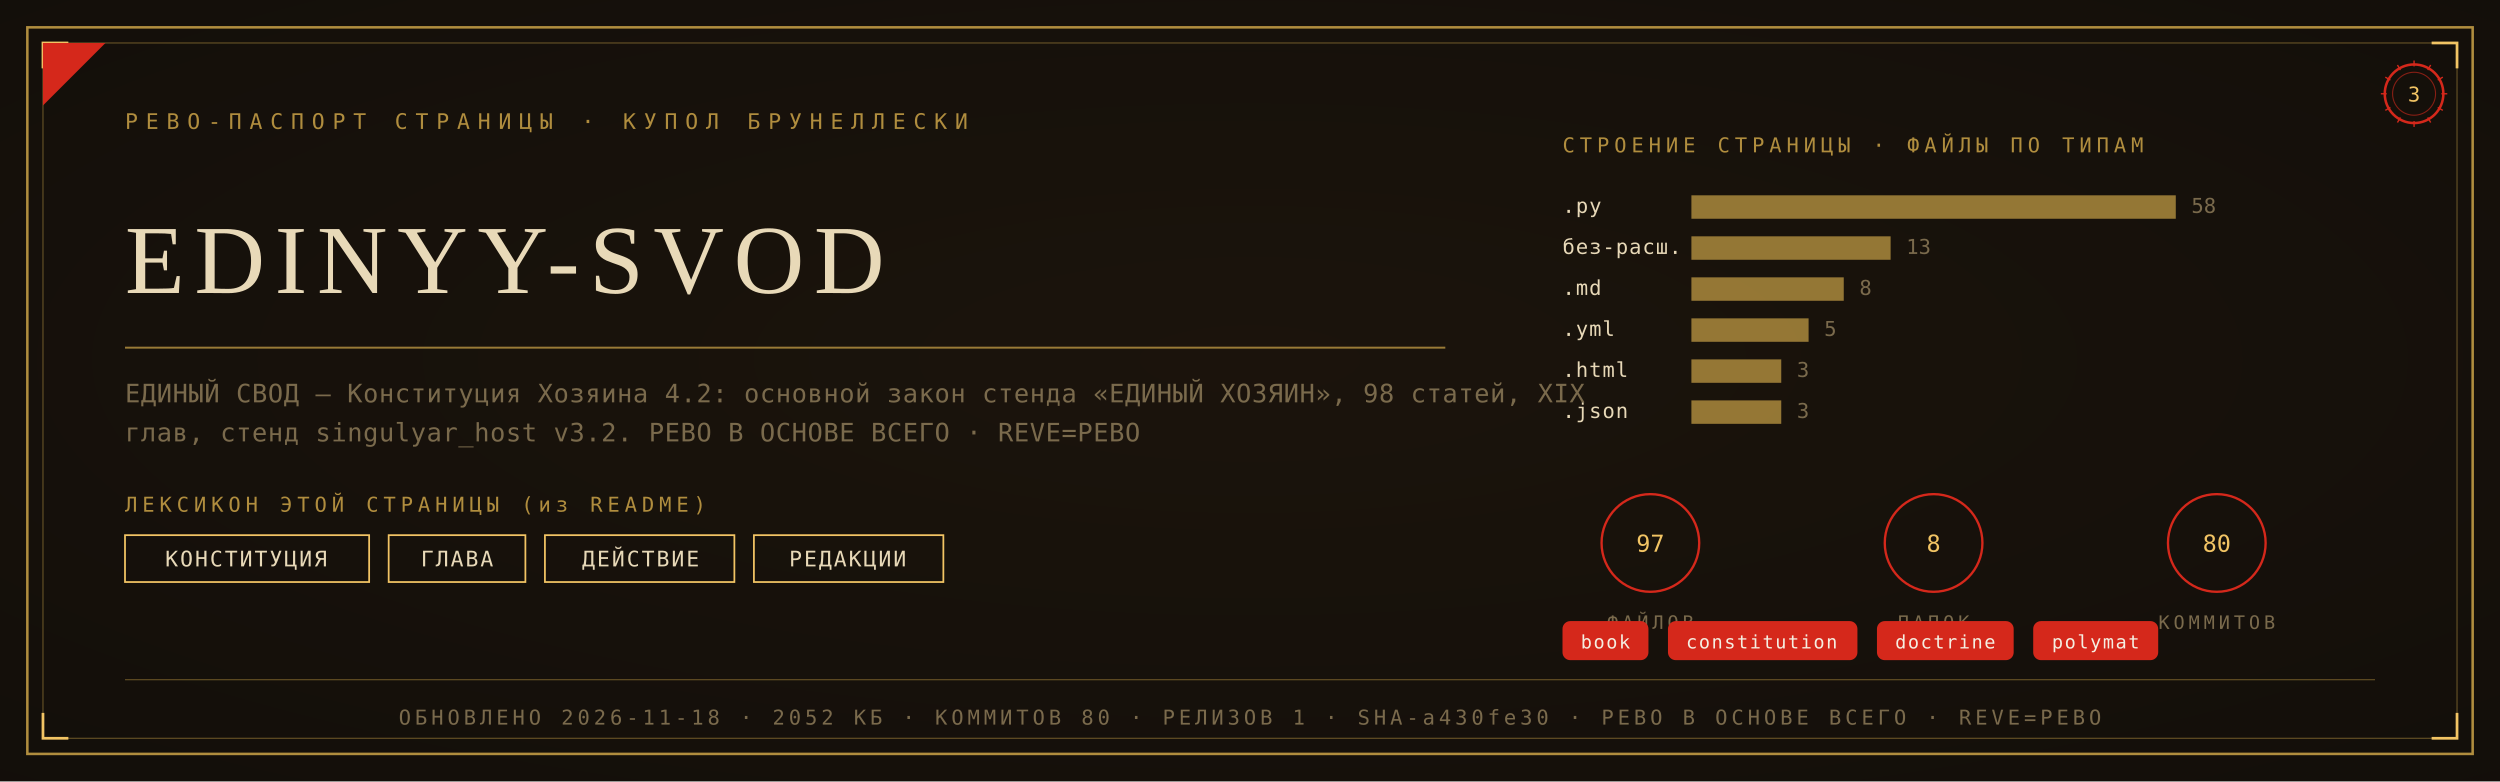
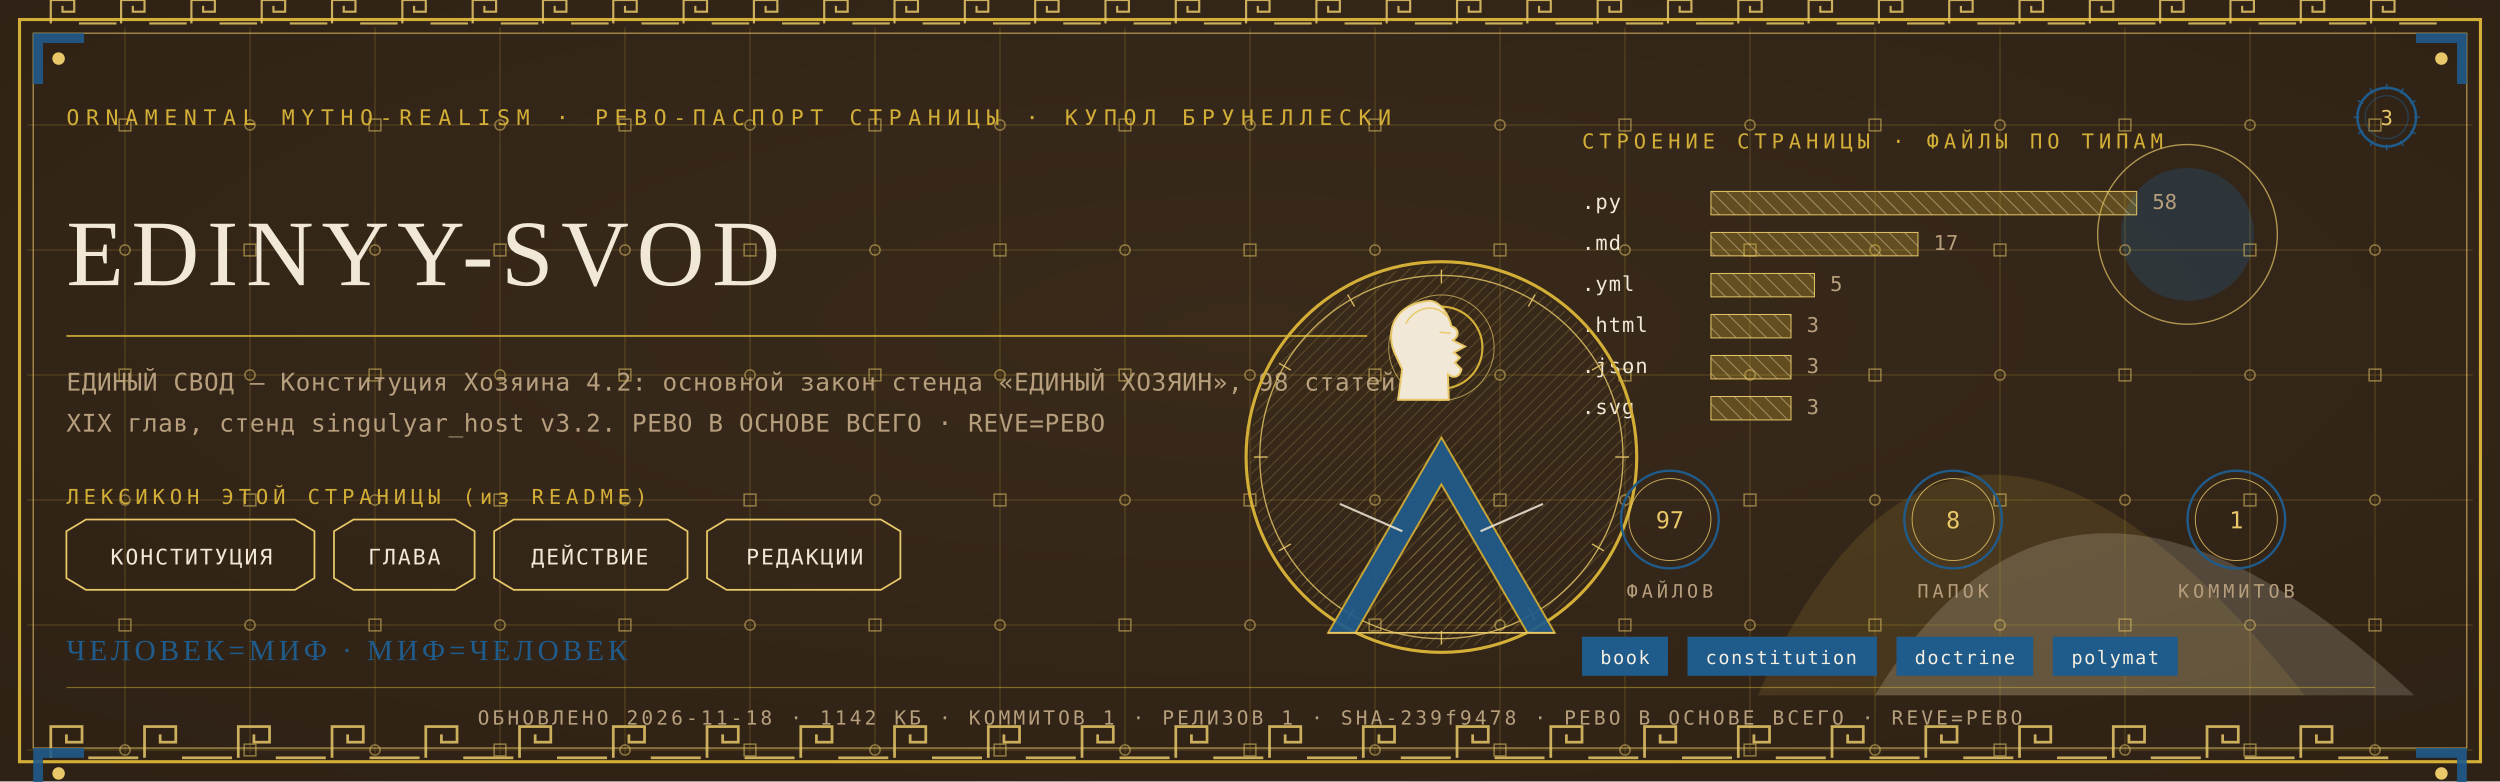
<svg xmlns="http://www.w3.org/2000/svg" viewBox="0 0 1280 400" width="1280" height="400">
  <defs>
-     <radialGradient id="rp3" cx="0.5" cy="0.46" r="1.05">
-       <stop offset="0" stop-color="#1C140C" />
-       <stop offset="1" stop-color="#100C09" />
+     <radialGradient id="rp3" cx="0.5" cy="0.42" r="1.1">
+       <stop offset="0" stop-color="#3A2A1B" />
+       <stop offset="1" stop-color="#2A1D12" />
    </radialGradient>
+     <pattern id="hatchm" width="4.2" height="4.2" patternUnits="userSpaceOnUse" patternTransform="rotate(45)">
+       <rect width="4.2" height="4.2" fill="none" />
+       <line x1="0" y1="0" x2="0" y2="4.2" stroke="#E8C868" stroke-width="0.5" />
+     </pattern>
+     <pattern id="hatchv" width="5.5" height="5.5" patternUnits="userSpaceOnUse" patternTransform="rotate(-45)">
+       <rect width="5.5" height="5.5" fill="none" />
+       <line x1="0" y1="0" x2="0" y2="5.5" stroke="#F1E8D8" stroke-width="0.5" />
+     </pattern>
  </defs>
-   <rect width="1280" height="400" fill="#100C09" />
-   <rect width="1280" height="400" fill="url(#rp3)" opacity="0.92" />
-   <rect x="14" y="14" width="1252" height="372" fill="none" stroke="#B08D3E" stroke-width="1.3" />
-   <rect x="22" y="22" width="1236" height="356" fill="none" stroke="#B08D3E" stroke-width="0.55" opacity="0.55" />
-   <path d="M 22 35 L 22 22 L 35 22" fill="none" stroke="#F2C464" stroke-width="1.4" />
-   <path d="M 1258 35 L 1258 22 L 1245 22" fill="none" stroke="#F2C464" stroke-width="1.4" />
-   <path d="M 22 365 L 22 378 L 35 378" fill="none" stroke="#F2C464" stroke-width="1.4" />
-   <path d="M 1258 365 L 1258 378 L 1245 378" fill="none" stroke="#F2C464" stroke-width="1.4" />
-   <path d="M 22 54 L 22 22 L 54 22 Z" fill="#D5281B" />
-   <text x="64" y="66" font-family="'Cascadia Mono', ui-monospace, Consolas, monospace" font-size="11" fill="#B08D3E" letter-spacing="4">РЕВО-ПАСПОРТ СТРАНИЦЫ · КУПОЛ БРУНЕЛЛЕСКИ</text>
-   <g transform="translate(1236,48)">
-     <circle r="15" fill="none" stroke="#D5281B" stroke-width="1.3" />
-     <circle r="11" fill="none" stroke="#D5281B" stroke-width="0.55" opacity="0.6" />
-     <text y="4" text-anchor="middle" font-family="'Cascadia Mono', ui-monospace, Consolas, monospace" font-size="10.5" fill="#F2C464">3</text>
-     <g stroke="#D5281B" stroke-width="0.7">
+   <rect width="1280" height="400" fill="#2A1D12" />
+   <rect width="1280" height="400" fill="url(#rp3)" opacity="0.94" />
+   <path d="M 900 356 Q 1000 130 1180 356 Z" fill="#D4AF37" opacity="0.14" />
+   <path d="M 960 356 Q 1060 190 1236 356 Z" fill="#F1E8D8" opacity="0.18" />
+   <circle cx="1120" cy="120" r="34" fill="#1F5B8B" opacity="0.30" />
+   <circle cx="1120" cy="120" r="46" fill="none" stroke="#E8C868" stroke-width="0.7" opacity="0.7" />
+   <g stroke="#D4AF37" stroke-width="0.45" opacity="0.30">
+     <line x1="64" y1="14" x2="64" y2="386" />
+     <line x1="128" y1="14" x2="128" y2="386" />
+     <line x1="192" y1="14" x2="192" y2="386" />
+     <line x1="256" y1="14" x2="256" y2="386" />
+     <line x1="320" y1="14" x2="320" y2="386" />
+     <line x1="384" y1="14" x2="384" y2="386" />
+     <line x1="448" y1="14" x2="448" y2="386" />
+     <line x1="512" y1="14" x2="512" y2="386" />
+     <line x1="576" y1="14" x2="576" y2="386" />
+     <line x1="640" y1="14" x2="640" y2="386" />
+     <line x1="704" y1="14" x2="704" y2="386" />
+     <line x1="768" y1="14" x2="768" y2="386" />
+     <line x1="832" y1="14" x2="832" y2="386" />
+     <line x1="896" y1="14" x2="896" y2="386" />
+     <line x1="960" y1="14" x2="960" y2="386" />
+     <line x1="1024" y1="14" x2="1024" y2="386" />
+     <line x1="1088" y1="14" x2="1088" y2="386" />
+     <line x1="1152" y1="14" x2="1152" y2="386" />
+     <line x1="1216" y1="14" x2="1216" y2="386" />
+     <line x1="14" y1="64" x2="1266" y2="64" />
+     <line x1="14" y1="128" x2="1266" y2="128" />
+     <line x1="14" y1="192" x2="1266" y2="192" />
+     <line x1="14" y1="256" x2="1266" y2="256" />
+     <line x1="14" y1="320" x2="1266" y2="320" />
+     <line x1="14" y1="384" x2="1266" y2="384" />
+   </g>
+   <g fill="none" stroke="#E8C868" stroke-width="0.8" opacity="0.5">
+     <rect x="61" y="61" width="6" height="6" />
+     <circle cx="64" cy="128" r="2.6" />
+     <rect x="61" y="189" width="6" height="6" />
+     <circle cx="64" cy="256" r="2.6" />
+     <rect x="61" y="317" width="6" height="6" />
+     <circle cx="64" cy="384" r="2.6" />
+     <circle cx="128" cy="64" r="2.6" />
+     <rect x="125" y="125" width="6" height="6" />
+     <circle cx="128" cy="192" r="2.6" />
+     <rect x="125" y="253" width="6" height="6" />
+     <circle cx="128" cy="320" r="2.6" />
+     <rect x="125" y="381" width="6" height="6" />
+     <rect x="189" y="61" width="6" height="6" />
+     <circle cx="192" cy="128" r="2.6" />
+     <rect x="189" y="189" width="6" height="6" />
+     <circle cx="192" cy="256" r="2.6" />
+     <rect x="189" y="317" width="6" height="6" />
+     <circle cx="192" cy="384" r="2.6" />
+     <circle cx="256" cy="64" r="2.6" />
+     <rect x="253" y="125" width="6" height="6" />
+     <circle cx="256" cy="192" r="2.6" />
+     <rect x="253" y="253" width="6" height="6" />
+     <circle cx="256" cy="320" r="2.6" />
+     <rect x="253" y="381" width="6" height="6" />
+     <rect x="317" y="61" width="6" height="6" />
+     <circle cx="320" cy="128" r="2.6" />
+     <rect x="317" y="189" width="6" height="6" />
+     <circle cx="320" cy="256" r="2.6" />
+     <rect x="317" y="317" width="6" height="6" />
+     <circle cx="320" cy="384" r="2.6" />
+     <circle cx="384" cy="64" r="2.6" />
+     <rect x="381" y="125" width="6" height="6" />
+     <circle cx="384" cy="192" r="2.6" />
+     <rect x="381" y="253" width="6" height="6" />
+     <circle cx="384" cy="320" r="2.6" />
+     <rect x="381" y="381" width="6" height="6" />
+     <rect x="445" y="61" width="6" height="6" />
+     <circle cx="448" cy="128" r="2.6" />
+     <rect x="445" y="189" width="6" height="6" />
+     <circle cx="448" cy="256" r="2.6" />
+     <rect x="445" y="317" width="6" height="6" />
+     <circle cx="448" cy="384" r="2.6" />
+     <circle cx="512" cy="64" r="2.6" />
+     <rect x="509" y="125" width="6" height="6" />
+     <circle cx="512" cy="192" r="2.6" />
+     <rect x="509" y="253" width="6" height="6" />
+     <circle cx="512" cy="320" r="2.6" />
+     <rect x="509" y="381" width="6" height="6" />
+     <rect x="573" y="61" width="6" height="6" />
+     <circle cx="576" cy="128" r="2.6" />
+     <rect x="573" y="189" width="6" height="6" />
+     <circle cx="576" cy="256" r="2.6" />
+     <rect x="573" y="317" width="6" height="6" />
+     <circle cx="576" cy="384" r="2.6" />
+     <circle cx="640" cy="64" r="2.6" />
+     <rect x="637" y="125" width="6" height="6" />
+     <circle cx="640" cy="192" r="2.6" />
+     <rect x="637" y="253" width="6" height="6" />
+     <circle cx="640" cy="320" r="2.6" />
+     <rect x="637" y="381" width="6" height="6" />
+     <rect x="701" y="61" width="6" height="6" />
+     <circle cx="704" cy="128" r="2.6" />
+     <rect x="701" y="189" width="6" height="6" />
+     <circle cx="704" cy="256" r="2.6" />
+     <rect x="701" y="317" width="6" height="6" />
+     <circle cx="704" cy="384" r="2.6" />
+     <circle cx="768" cy="64" r="2.6" />
+     <rect x="765" y="125" width="6" height="6" />
+     <circle cx="768" cy="192" r="2.6" />
+     <rect x="765" y="253" width="6" height="6" />
+     <circle cx="768" cy="320" r="2.6" />
+     <rect x="765" y="381" width="6" height="6" />
+     <rect x="829" y="61" width="6" height="6" />
+     <circle cx="832" cy="128" r="2.6" />
+     <rect x="829" y="189" width="6" height="6" />
+     <circle cx="832" cy="256" r="2.6" />
+     <rect x="829" y="317" width="6" height="6" />
+     <circle cx="832" cy="384" r="2.6" />
+     <circle cx="896" cy="64" r="2.6" />
+     <rect x="893" y="125" width="6" height="6" />
+     <circle cx="896" cy="192" r="2.6" />
+     <rect x="893" y="253" width="6" height="6" />
+     <circle cx="896" cy="320" r="2.6" />
+     <rect x="893" y="381" width="6" height="6" />
+     <rect x="957" y="61" width="6" height="6" />
+     <circle cx="960" cy="128" r="2.6" />
+     <rect x="957" y="189" width="6" height="6" />
+     <circle cx="960" cy="256" r="2.6" />
+     <rect x="957" y="317" width="6" height="6" />
+     <circle cx="960" cy="384" r="2.6" />
+     <circle cx="1024" cy="64" r="2.6" />
+     <rect x="1021" y="125" width="6" height="6" />
+     <circle cx="1024" cy="192" r="2.6" />
+     <rect x="1021" y="253" width="6" height="6" />
+     <circle cx="1024" cy="320" r="2.6" />
+     <rect x="1021" y="381" width="6" height="6" />
+     <rect x="1085" y="61" width="6" height="6" />
+     <circle cx="1088" cy="128" r="2.6" />
+     <rect x="1085" y="189" width="6" height="6" />
+     <circle cx="1088" cy="256" r="2.6" />
+     <rect x="1085" y="317" width="6" height="6" />
+     <circle cx="1088" cy="384" r="2.6" />
+     <circle cx="1152" cy="64" r="2.6" />
+     <rect x="1149" y="125" width="6" height="6" />
+     <circle cx="1152" cy="192" r="2.6" />
+     <rect x="1149" y="253" width="6" height="6" />
+     <circle cx="1152" cy="320" r="2.6" />
+     <rect x="1149" y="381" width="6" height="6" />
+     <rect x="1213" y="61" width="6" height="6" />
+     <circle cx="1216" cy="128" r="2.6" />
+     <rect x="1213" y="189" width="6" height="6" />
+     <circle cx="1216" cy="256" r="2.6" />
+     <rect x="1213" y="317" width="6" height="6" />
+     <circle cx="1216" cy="384" r="2.6" />
+   </g>
+   <rect x="10" y="10" width="1260" height="380" fill="none" stroke="#D4AF37" stroke-width="1.6" />
+   <rect x="17" y="17" width="1246" height="366" fill="none" stroke="#E8C868" stroke-width="0.6" opacity="0.75" />
+   <g fill="none" stroke="#E8C868" stroke-width="1.4" opacity="0.85">
+     <path d="M 26 388 L 26 372 L 42 372 L 42 380.0 L 34.0 380.0 L 34.0 376.0" />
+     <line x1="45.2" y1="388" x2="70.8" y2="388" />
+     <path d="M 74 388 L 74 372 L 90 372 L 90 380.0 L 82.0 380.0 L 82.0 376.0" />
+     <line x1="93.2" y1="388" x2="118.8" y2="388" />
+     <path d="M 122 388 L 122 372 L 138 372 L 138 380.0 L 130.0 380.0 L 130.0 376.0" />
+     <line x1="141.2" y1="388" x2="166.8" y2="388" />
+     <path d="M 170 388 L 170 372 L 186 372 L 186 380.0 L 178.0 380.0 L 178.0 376.0" />
+     <line x1="189.2" y1="388" x2="214.8" y2="388" />
+     <path d="M 218 388 L 218 372 L 234 372 L 234 380.0 L 226.0 380.0 L 226.0 376.0" />
+     <line x1="237.2" y1="388" x2="262.8" y2="388" />
+     <path d="M 266 388 L 266 372 L 282 372 L 282 380.0 L 274.0 380.0 L 274.0 376.0" />
+     <line x1="285.2" y1="388" x2="310.8" y2="388" />
+     <path d="M 314 388 L 314 372 L 330 372 L 330 380.0 L 322.0 380.0 L 322.0 376.0" />
+     <line x1="333.2" y1="388" x2="358.8" y2="388" />
+     <path d="M 362 388 L 362 372 L 378 372 L 378 380.0 L 370.0 380.0 L 370.0 376.0" />
+     <line x1="381.2" y1="388" x2="406.8" y2="388" />
+     <path d="M 410 388 L 410 372 L 426 372 L 426 380.0 L 418.0 380.0 L 418.0 376.0" />
+     <line x1="429.2" y1="388" x2="454.8" y2="388" />
+     <path d="M 458 388 L 458 372 L 474 372 L 474 380.0 L 466.0 380.0 L 466.0 376.0" />
+     <line x1="477.2" y1="388" x2="502.8" y2="388" />
+     <path d="M 506 388 L 506 372 L 522 372 L 522 380.0 L 514.0 380.0 L 514.0 376.0" />
+     <line x1="525.2" y1="388" x2="550.8" y2="388" />
+     <path d="M 554 388 L 554 372 L 570 372 L 570 380.0 L 562.0 380.0 L 562.0 376.0" />
+     <line x1="573.2" y1="388" x2="598.8" y2="388" />
+     <path d="M 602 388 L 602 372 L 618 372 L 618 380.0 L 610.0 380.0 L 610.0 376.0" />
+     <line x1="621.2" y1="388" x2="646.8" y2="388" />
+     <path d="M 650 388 L 650 372 L 666 372 L 666 380.0 L 658.0 380.0 L 658.0 376.0" />
+     <line x1="669.2" y1="388" x2="694.8" y2="388" />
+     <path d="M 698 388 L 698 372 L 714 372 L 714 380.0 L 706.0 380.0 L 706.0 376.0" />
+     <line x1="717.2" y1="388" x2="742.8" y2="388" />
+     <path d="M 746 388 L 746 372 L 762 372 L 762 380.0 L 754.0 380.0 L 754.0 376.0" />
+     <line x1="765.2" y1="388" x2="790.8" y2="388" />
+     <path d="M 794 388 L 794 372 L 810 372 L 810 380.0 L 802.0 380.0 L 802.0 376.0" />
+     <line x1="813.2" y1="388" x2="838.8" y2="388" />
+     <path d="M 842 388 L 842 372 L 858 372 L 858 380.0 L 850.0 380.0 L 850.0 376.0" />
+     <line x1="861.2" y1="388" x2="886.8" y2="388" />
+     <path d="M 890 388 L 890 372 L 906 372 L 906 380.0 L 898.0 380.0 L 898.0 376.0" />
+     <line x1="909.2" y1="388" x2="934.8" y2="388" />
+     <path d="M 938 388 L 938 372 L 954 372 L 954 380.0 L 946.0 380.0 L 946.0 376.0" />
+     <line x1="957.2" y1="388" x2="982.8" y2="388" />
+     <path d="M 986 388 L 986 372 L 1002 372 L 1002 380.0 L 994.0 380.0 L 994.0 376.0" />
+     <line x1="1005.2" y1="388" x2="1030.8" y2="388" />
+     <path d="M 1034 388 L 1034 372 L 1050 372 L 1050 380.0 L 1042.0 380.0 L 1042.0 376.0" />
+     <line x1="1053.2" y1="388" x2="1078.8" y2="388" />
+     <path d="M 1082 388 L 1082 372 L 1098 372 L 1098 380.0 L 1090.0 380.0 L 1090.0 376.0" />
+     <line x1="1101.2" y1="388" x2="1126.8" y2="388" />
+     <path d="M 1130 388 L 1130 372 L 1146 372 L 1146 380.0 L 1138.0 380.0 L 1138.0 376.0" />
+     <line x1="1149.2" y1="388" x2="1174.8" y2="388" />
+     <path d="M 1178 388 L 1178 372 L 1194 372 L 1194 380.0 L 1186.0 380.0 L 1186.0 376.0" />
+     <line x1="1197.2" y1="388" x2="1222.8" y2="388" />
+   </g>
+   <g fill="none" stroke="#E8C868" stroke-width="1.1" opacity="0.85">
+     <path d="M 26 12 L 26 0 L 38 0 L 38 6.0 L 32.0 6.0 L 32.0 3.0" />
+     <line x1="40.4" y1="12" x2="59.6" y2="12" />
+     <path d="M 62 12 L 62 0 L 74 0 L 74 6.0 L 68.0 6.0 L 68.0 3.0" />
+     <line x1="76.4" y1="12" x2="95.6" y2="12" />
+     <path d="M 98 12 L 98 0 L 110 0 L 110 6.0 L 104.0 6.0 L 104.0 3.0" />
+     <line x1="112.4" y1="12" x2="131.6" y2="12" />
+     <path d="M 134 12 L 134 0 L 146 0 L 146 6.0 L 140.0 6.0 L 140.0 3.0" />
+     <line x1="148.4" y1="12" x2="167.6" y2="12" />
+     <path d="M 170 12 L 170 0 L 182 0 L 182 6.0 L 176.0 6.0 L 176.0 3.0" />
+     <line x1="184.4" y1="12" x2="203.6" y2="12" />
+     <path d="M 206 12 L 206 0 L 218 0 L 218 6.0 L 212.0 6.0 L 212.0 3.0" />
+     <line x1="220.4" y1="12" x2="239.6" y2="12" />
+     <path d="M 242 12 L 242 0 L 254 0 L 254 6.0 L 248.0 6.0 L 248.0 3.0" />
+     <line x1="256.4" y1="12" x2="275.6" y2="12" />
+     <path d="M 278 12 L 278 0 L 290 0 L 290 6.0 L 284.0 6.0 L 284.0 3.0" />
+     <line x1="292.4" y1="12" x2="311.6" y2="12" />
+     <path d="M 314 12 L 314 0 L 326 0 L 326 6.0 L 320.0 6.0 L 320.0 3.0" />
+     <line x1="328.4" y1="12" x2="347.6" y2="12" />
+     <path d="M 350 12 L 350 0 L 362 0 L 362 6.0 L 356.0 6.0 L 356.0 3.0" />
+     <line x1="364.4" y1="12" x2="383.6" y2="12" />
+     <path d="M 386 12 L 386 0 L 398 0 L 398 6.0 L 392.0 6.0 L 392.0 3.0" />
+     <line x1="400.4" y1="12" x2="419.6" y2="12" />
+     <path d="M 422 12 L 422 0 L 434 0 L 434 6.0 L 428.0 6.0 L 428.0 3.0" />
+     <line x1="436.4" y1="12" x2="455.6" y2="12" />
+     <path d="M 458 12 L 458 0 L 470 0 L 470 6.0 L 464.0 6.0 L 464.0 3.0" />
+     <line x1="472.4" y1="12" x2="491.6" y2="12" />
+     <path d="M 494 12 L 494 0 L 506 0 L 506 6.0 L 500.0 6.0 L 500.0 3.0" />
+     <line x1="508.4" y1="12" x2="527.6" y2="12" />
+     <path d="M 530 12 L 530 0 L 542 0 L 542 6.0 L 536.0 6.0 L 536.0 3.0" />
+     <line x1="544.4" y1="12" x2="563.6" y2="12" />
+     <path d="M 566 12 L 566 0 L 578 0 L 578 6.0 L 572.0 6.0 L 572.0 3.0" />
+     <line x1="580.4" y1="12" x2="599.6" y2="12" />
+     <path d="M 602 12 L 602 0 L 614 0 L 614 6.0 L 608.0 6.0 L 608.0 3.0" />
+     <line x1="616.4" y1="12" x2="635.6" y2="12" />
+     <path d="M 638 12 L 638 0 L 650 0 L 650 6.0 L 644.0 6.0 L 644.0 3.0" />
+     <line x1="652.4" y1="12" x2="671.6" y2="12" />
+     <path d="M 674 12 L 674 0 L 686 0 L 686 6.0 L 680.0 6.0 L 680.0 3.0" />
+     <line x1="688.4" y1="12" x2="707.6" y2="12" />
+     <path d="M 710 12 L 710 0 L 722 0 L 722 6.0 L 716.0 6.0 L 716.0 3.0" />
+     <line x1="724.4" y1="12" x2="743.6" y2="12" />
+     <path d="M 746 12 L 746 0 L 758 0 L 758 6.0 L 752.0 6.0 L 752.0 3.0" />
+     <line x1="760.4" y1="12" x2="779.6" y2="12" />
+     <path d="M 782 12 L 782 0 L 794 0 L 794 6.0 L 788.0 6.0 L 788.0 3.0" />
+     <line x1="796.4" y1="12" x2="815.6" y2="12" />
+     <path d="M 818 12 L 818 0 L 830 0 L 830 6.0 L 824.0 6.0 L 824.0 3.0" />
+     <line x1="832.4" y1="12" x2="851.6" y2="12" />
+     <path d="M 854 12 L 854 0 L 866 0 L 866 6.0 L 860.0 6.0 L 860.0 3.0" />
+     <line x1="868.4" y1="12" x2="887.6" y2="12" />
+     <path d="M 890 12 L 890 0 L 902 0 L 902 6.0 L 896.0 6.0 L 896.0 3.0" />
+     <line x1="904.4" y1="12" x2="923.6" y2="12" />
+     <path d="M 926 12 L 926 0 L 938 0 L 938 6.0 L 932.0 6.0 L 932.0 3.0" />
+     <line x1="940.4" y1="12" x2="959.6" y2="12" />
+     <path d="M 962 12 L 962 0 L 974 0 L 974 6.0 L 968.0 6.0 L 968.0 3.0" />
+     <line x1="976.4" y1="12" x2="995.6" y2="12" />
+     <path d="M 998 12 L 998 0 L 1010 0 L 1010 6.0 L 1004.0 6.0 L 1004.0 3.0" />
+     <line x1="1012.4" y1="12" x2="1031.6" y2="12" />
+     <path d="M 1034 12 L 1034 0 L 1046 0 L 1046 6.0 L 1040.0 6.0 L 1040.0 3.0" />
+     <line x1="1048.4" y1="12" x2="1067.6" y2="12" />
+     <path d="M 1070 12 L 1070 0 L 1082 0 L 1082 6.0 L 1076.0 6.0 L 1076.0 3.0" />
+     <line x1="1084.4" y1="12" x2="1103.6" y2="12" />
+     <path d="M 1106 12 L 1106 0 L 1118 0 L 1118 6.0 L 1112.0 6.0 L 1112.0 3.0" />
+     <line x1="1120.4" y1="12" x2="1139.6" y2="12" />
+     <path d="M 1142 12 L 1142 0 L 1154 0 L 1154 6.0 L 1148.0 6.0 L 1148.0 3.0" />
+     <line x1="1156.4" y1="12" x2="1175.6" y2="12" />
+     <path d="M 1178 12 L 1178 0 L 1190 0 L 1190 6.0 L 1184.0 6.0 L 1184.0 3.0" />
+     <line x1="1192.4" y1="12" x2="1211.6" y2="12" />
+     <path d="M 1214 12 L 1214 0 L 1226 0 L 1226 6.0 L 1220.0 6.0 L 1220.0 3.0" />
+     <line x1="1228.4" y1="12" x2="1247.6" y2="12" />
+   </g>
+   <g transform="translate(17,17) scale(1,1)">
+     <path d="M 0 0 L 26 0 L 26 5 L 5 5 L 5 26 L 0 26 Z" fill="#1F5B8B" opacity="0.9" />
+     <circle cx="13" cy="13" r="3.2" fill="#E8C868" />
+   </g>
+   <g transform="translate(1263,17) scale(-1,1)">
+     <path d="M 0 0 L 26 0 L 26 5 L 5 5 L 5 26 L 0 26 Z" fill="#1F5B8B" opacity="0.9" />
+     <circle cx="13" cy="13" r="3.2" fill="#E8C868" />
+   </g>
+   <g transform="translate(17,383) scale(1,1)">
+     <path d="M 0 0 L 26 0 L 26 5 L 5 5 L 5 26 L 0 26 Z" fill="#1F5B8B" opacity="0.9" />
+     <circle cx="13" cy="13" r="3.2" fill="#E8C868" />
+   </g>
+   <g transform="translate(1263,383) scale(-1,1)">
+     <path d="M 0 0 L 26 0 L 26 5 L 5 5 L 5 26 L 0 26 Z" fill="#1F5B8B" opacity="0.9" />
+     <circle cx="13" cy="13" r="3.2" fill="#E8C868" />
+   </g>
+   <text x="34" y="64" font-family="'Cascadia Mono', ui-monospace, Consolas, monospace" font-size="11" fill="#D4AF37" letter-spacing="3.4">ORNAMENTAL MYTHO-REALISM · РЕВО-ПАСПОРТ СТРАНИЦЫ · КУПОЛ БРУНЕЛЛЕСКИ</text>
+   <g transform="translate(1222,60)">
+     <circle r="15" fill="none" stroke="#1F5B8B" stroke-width="1.3" />
+     <circle r="11" fill="none" stroke="#1F5B8B" stroke-width="0.55" opacity="0.6" />
+     <text y="4" text-anchor="middle" font-family="'Cascadia Mono', ui-monospace, Consolas, monospace" font-size="10.5" fill="#E8C868">3</text>
+     <g stroke="#1F5B8B" stroke-width="0.7">
      <line x1="0" y1="-17" x2="0" y2="-14" transform="rotate(0)" />
      <line x1="0" y1="-17" x2="0" y2="-14" transform="rotate(30)" />
      <line x1="0" y1="-17" x2="0" y2="-14" transform="rotate(60)" />
      <line x1="0" y1="-17" x2="0" y2="-14" transform="rotate(90)" />
      <line x1="0" y1="-17" x2="0" y2="-14" transform="rotate(120)" />
      <line x1="0" y1="-17" x2="0" y2="-14" transform="rotate(150)" />
      <line x1="0" y1="-17" x2="0" y2="-14" transform="rotate(180)" />
      <line x1="0" y1="-17" x2="0" y2="-14" transform="rotate(210)" />
      <line x1="0" y1="-17" x2="0" y2="-14" transform="rotate(240)" />
      <line x1="0" y1="-17" x2="0" y2="-14" transform="rotate(270)" />
      <line x1="0" y1="-17" x2="0" y2="-14" transform="rotate(300)" />
      <line x1="0" y1="-17" x2="0" y2="-14" transform="rotate(330)" />
    </g>
  </g>
-   <text x="64" y="150" font-family="Georgia, 'Times New Roman', serif" font-size="50.0" fill="#E8D9B8" letter-spacing="5">EDINYY-SVOD</text>
-   <line x1="64" y1="178" x2="740" y2="178" stroke="#B08D3E" stroke-width="1" opacity="0.85" />
-   <text x="64" y="206" font-family="'Cascadia Mono', ui-monospace, Consolas, monospace" font-size="13" fill="#7A6A4C" letter-spacing="0.3">ЕДИНЫЙ СВОД — Конституция Хозяина 4.2: основной закон стенда «ЕДИНЫЙ ХОЗЯИН», 98 статей, XIX</text>
-   <text x="64" y="226" font-family="'Cascadia Mono', ui-monospace, Consolas, monospace" font-size="13" fill="#7A6A4C" letter-spacing="0.3">глав, стенд singulyar_host v3.2. РЕВО В ОСНОВЕ ВСЕГО · REVE=РЕВО</text>
-   <text x="64" y="262" font-family="'Cascadia Mono', ui-monospace, Consolas, monospace" font-size="10.5" fill="#B08D3E" letter-spacing="2.5">ЛЕКСИКОН ЭТОЙ СТРАНИЦЫ (из README)</text>
-   <rect x="64" y="274" width="125" height="24" fill="none" stroke="#F2C464" stroke-width="0.9" />
-   <text x="126" y="290" text-anchor="middle" font-family="'Cascadia Mono', ui-monospace, Consolas, monospace" font-size="11" fill="#E8D9B8" letter-spacing="1">КОНСТИТУЦИЯ</text>
-   <rect x="199" y="274" width="70" height="24" fill="none" stroke="#F2C464" stroke-width="0.9" />
-   <text x="234" y="290" text-anchor="middle" font-family="'Cascadia Mono', ui-monospace, Consolas, monospace" font-size="11" fill="#E8D9B8" letter-spacing="1">ГЛАВА</text>
-   <rect x="279" y="274" width="97" height="24" fill="none" stroke="#F2C464" stroke-width="0.9" />
-   <text x="328" y="290" text-anchor="middle" font-family="'Cascadia Mono', ui-monospace, Consolas, monospace" font-size="11" fill="#E8D9B8" letter-spacing="1">ДЕЙСТВИЕ</text>
-   <rect x="386" y="274" width="97" height="24" fill="none" stroke="#F2C464" stroke-width="0.9" />
-   <text x="434" y="290" text-anchor="middle" font-family="'Cascadia Mono', ui-monospace, Consolas, monospace" font-size="11" fill="#E8D9B8" letter-spacing="1">РЕДАКЦИИ</text>
-   <text x="800" y="78" font-family="'Cascadia Mono', ui-monospace, Consolas, monospace" font-size="10.5" fill="#B08D3E" letter-spacing="2.5">СТРОЕНИЕ СТРАНИЦЫ · ФАЙЛЫ ПО ТИПАМ</text>
-   <text x="800" y="109" font-family="'Cascadia Mono', ui-monospace, Consolas, monospace" font-size="10.5" fill="#E8D9B8" letter-spacing="0.5">.py</text>
-   <rect x="866" y="100" width="248" height="12" fill="#B08D3E" opacity="0.82" />
-   <text x="1122" y="109" font-family="'Cascadia Mono', ui-monospace, Consolas, monospace" font-size="10.5" fill="#7A6A4C">58</text>
-   <text x="800" y="130" font-family="'Cascadia Mono', ui-monospace, Consolas, monospace" font-size="10.5" fill="#E8D9B8" letter-spacing="0.5">без-расш.</text>
-   <rect x="866" y="121" width="102" height="12" fill="#B08D3E" opacity="0.82" />
-   <text x="976" y="130" font-family="'Cascadia Mono', ui-monospace, Consolas, monospace" font-size="10.5" fill="#7A6A4C">13</text>
-   <text x="800" y="151" font-family="'Cascadia Mono', ui-monospace, Consolas, monospace" font-size="10.5" fill="#E8D9B8" letter-spacing="0.5">.md</text>
-   <rect x="866" y="142" width="78" height="12" fill="#B08D3E" opacity="0.82" />
-   <text x="952" y="151" font-family="'Cascadia Mono', ui-monospace, Consolas, monospace" font-size="10.5" fill="#7A6A4C">8</text>
-   <text x="800" y="172" font-family="'Cascadia Mono', ui-monospace, Consolas, monospace" font-size="10.5" fill="#E8D9B8" letter-spacing="0.5">.yml</text>
-   <rect x="866" y="163" width="60" height="12" fill="#B08D3E" opacity="0.82" />
-   <text x="934" y="172" font-family="'Cascadia Mono', ui-monospace, Consolas, monospace" font-size="10.5" fill="#7A6A4C">5</text>
-   <text x="800" y="193" font-family="'Cascadia Mono', ui-monospace, Consolas, monospace" font-size="10.5" fill="#E8D9B8" letter-spacing="0.5">.html</text>
-   <rect x="866" y="184" width="46" height="12" fill="#B08D3E" opacity="0.82" />
-   <text x="920" y="193" font-family="'Cascadia Mono', ui-monospace, Consolas, monospace" font-size="10.5" fill="#7A6A4C">3</text>
-   <text x="800" y="214" font-family="'Cascadia Mono', ui-monospace, Consolas, monospace" font-size="10.5" fill="#E8D9B8" letter-spacing="0.5">.json</text>
-   <rect x="866" y="205" width="46" height="12" fill="#B08D3E" opacity="0.82" />
-   <text x="920" y="214" font-family="'Cascadia Mono', ui-monospace, Consolas, monospace" font-size="10.5" fill="#7A6A4C">3</text>
-   <g transform="translate(845,278)">
-     <circle r="25" fill="none" stroke="#D5281B" stroke-width="1.2" />
-     <text y="4.5" text-anchor="middle" font-family="'Cascadia Mono', ui-monospace, Consolas, monospace" font-size="12" fill="#F2C464">97</text>
-     <text y="44" text-anchor="middle" font-family="'Cascadia Mono', ui-monospace, Consolas, monospace" font-size="9.5" fill="#7A6A4C" letter-spacing="2">ФАЙЛОВ</text>
-   </g>
-   <g transform="translate(990,278)">
-     <circle r="25" fill="none" stroke="#D5281B" stroke-width="1.2" />
-     <text y="4.5" text-anchor="middle" font-family="'Cascadia Mono', ui-monospace, Consolas, monospace" font-size="12" fill="#F2C464">8</text>
-     <text y="44" text-anchor="middle" font-family="'Cascadia Mono', ui-monospace, Consolas, monospace" font-size="9.5" fill="#7A6A4C" letter-spacing="2">ПАПОК</text>
-   </g>
-   <g transform="translate(1135,278)">
-     <circle r="25" fill="none" stroke="#D5281B" stroke-width="1.2" />
-     <text y="4.5" text-anchor="middle" font-family="'Cascadia Mono', ui-monospace, Consolas, monospace" font-size="12" fill="#F2C464">80</text>
-     <text y="44" text-anchor="middle" font-family="'Cascadia Mono', ui-monospace, Consolas, monospace" font-size="9.5" fill="#7A6A4C" letter-spacing="2">КОММИТОВ</text>
-   </g>
-   <rect x="800" y="318" rx="4" width="44" height="20" fill="#D5281B" />
-   <text x="822" y="332" text-anchor="middle" font-family="'Cascadia Mono', ui-monospace, Consolas, monospace" font-size="9.5" fill="#F5EFE2" letter-spacing="0.8">book</text>
-   <rect x="854" y="318" rx="4" width="97" height="20" fill="#D5281B" />
-   <text x="902" y="332" text-anchor="middle" font-family="'Cascadia Mono', ui-monospace, Consolas, monospace" font-size="9.5" fill="#F5EFE2" letter-spacing="0.8">constitution</text>
-   <rect x="961" y="318" rx="4" width="70" height="20" fill="#D5281B" />
-   <text x="996" y="332" text-anchor="middle" font-family="'Cascadia Mono', ui-monospace, Consolas, monospace" font-size="9.5" fill="#F5EFE2" letter-spacing="0.8">doctrine</text>
-   <rect x="1041" y="318" rx="4" width="64" height="20" fill="#D5281B" />
-   <text x="1073" y="332" text-anchor="middle" font-family="'Cascadia Mono', ui-monospace, Consolas, monospace" font-size="9.5" fill="#F5EFE2" letter-spacing="0.8">polymat</text>
-   <line x1="64" y1="348" x2="1216" y2="348" stroke="#B08D3E" stroke-width="0.6" opacity="0.5" />
-   <text x="640" y="371" text-anchor="middle" font-family="'Cascadia Mono', ui-monospace, Consolas, monospace" font-size="10.5" fill="#7A6A4C" letter-spacing="2">ОБНОВЛЕНО 2026-11-18 · 2052 КБ · КОММИТОВ 80 · РЕЛИЗОВ 1 · SHA-a430fe30 · РЕВО В ОСНОВЕ ВСЕГО · REVE=РЕВО</text>
+   <text x="34" y="146" font-family="Georgia, 'Times New Roman', serif" font-size="48.0" fill="#F1E8D8" letter-spacing="4">EDINYY-SVOD</text>
+   <line x1="34" y1="172" x2="700" y2="172" stroke="#D4AF37" stroke-width="1" opacity="0.85" />
+   <text x="34" y="200" font-family="'Cascadia Mono', ui-monospace, Consolas, monospace" font-size="12.5" fill="#B79F7E" letter-spacing="0.3">ЕДИНЫЙ СВОД — Конституция Хозяина 4.2: основной закон стенда «ЕДИНЫЙ ХОЗЯИН», 98 статей,</text>
+   <text x="34" y="221" font-family="'Cascadia Mono', ui-monospace, Consolas, monospace" font-size="12.5" fill="#B79F7E" letter-spacing="0.3">XIX глав, стенд singulyar_host v3.2. РЕВО В ОСНОВЕ ВСЕГО · REVE=РЕВО</text>
+   <text x="34" y="258" font-family="'Cascadia Mono', ui-monospace, Consolas, monospace" font-size="10.5" fill="#D4AF37" letter-spacing="2.5">ЛЕКСИКОН ЭТОЙ СТРАНИЦЫ (из README)</text>
+   <path d="M 34 272 L 44 266 L 151 266 L 161 272 L 161 296 L 151 302 L 44 302 L 34 296 Z" fill="none" stroke="#E8C868" stroke-width="0.9" />
+   <text x="98" y="289" text-anchor="middle" font-family="'Cascadia Mono', ui-monospace, Consolas, monospace" font-size="11" fill="#F1E8D8" letter-spacing="1">КОНСТИТУЦИЯ</text>
+   <path d="M 171 272 L 181 266 L 233 266 L 243 272 L 243 296 L 233 302 L 181 302 L 171 296 Z" fill="none" stroke="#E8C868" stroke-width="0.9" />
+   <text x="207" y="289" text-anchor="middle" font-family="'Cascadia Mono', ui-monospace, Consolas, monospace" font-size="11" fill="#F1E8D8" letter-spacing="1">ГЛАВА</text>
+   <path d="M 253 272 L 263 266 L 342 266 L 352 272 L 352 296 L 342 302 L 263 302 L 253 296 Z" fill="none" stroke="#E8C868" stroke-width="0.9" />
+   <text x="302" y="289" text-anchor="middle" font-family="'Cascadia Mono', ui-monospace, Consolas, monospace" font-size="11" fill="#F1E8D8" letter-spacing="1">ДЕЙСТВИЕ</text>
+   <path d="M 362 272 L 372 266 L 451 266 L 461 272 L 461 296 L 451 302 L 372 302 L 362 296 Z" fill="none" stroke="#E8C868" stroke-width="0.9" />
+   <text x="412" y="289" text-anchor="middle" font-family="'Cascadia Mono', ui-monospace, Consolas, monospace" font-size="11" fill="#F1E8D8" letter-spacing="1">РЕДАКЦИИ</text>
+   <text x="810" y="76" font-family="'Cascadia Mono', ui-monospace, Consolas, monospace" font-size="10.5" fill="#D4AF37" letter-spacing="2.5">СТРОЕНИЕ СТРАНИЦЫ · ФАЙЛЫ ПО ТИПАМ</text>
+   <text x="810" y="107" font-family="'Cascadia Mono', ui-monospace, Consolas, monospace" font-size="10.5" fill="#F1E8D8" letter-spacing="0.5">.py</text>
+   <rect x="876" y="98" width="218" height="12" fill="url(#hatchv)" opacity="0.9" />
+   <rect x="876" y="98" width="218" height="12" fill="#D4AF37" opacity="0.28" />
+   <rect x="876" y="98" width="218" height="12" fill="none" stroke="#E8C868" stroke-width="0.5" />
+   <text x="1102" y="107" font-family="'Cascadia Mono', ui-monospace, Consolas, monospace" font-size="10.5" fill="#B79F7E">58</text>
+   <text x="810" y="128" font-family="'Cascadia Mono', ui-monospace, Consolas, monospace" font-size="10.5" fill="#F1E8D8" letter-spacing="0.5">.md</text>
+   <rect x="876" y="119" width="106" height="12" fill="url(#hatchv)" opacity="0.9" />
+   <rect x="876" y="119" width="106" height="12" fill="#D4AF37" opacity="0.28" />
+   <rect x="876" y="119" width="106" height="12" fill="none" stroke="#E8C868" stroke-width="0.5" />
+   <text x="990" y="128" font-family="'Cascadia Mono', ui-monospace, Consolas, monospace" font-size="10.5" fill="#B79F7E">17</text>
+   <text x="810" y="149" font-family="'Cascadia Mono', ui-monospace, Consolas, monospace" font-size="10.5" fill="#F1E8D8" letter-spacing="0.5">.yml</text>
+   <rect x="876" y="140" width="53" height="12" fill="url(#hatchv)" opacity="0.9" />
+   <rect x="876" y="140" width="53" height="12" fill="#D4AF37" opacity="0.28" />
+   <rect x="876" y="140" width="53" height="12" fill="none" stroke="#E8C868" stroke-width="0.5" />
+   <text x="937" y="149" font-family="'Cascadia Mono', ui-monospace, Consolas, monospace" font-size="10.5" fill="#B79F7E">5</text>
+   <text x="810" y="170" font-family="'Cascadia Mono', ui-monospace, Consolas, monospace" font-size="10.5" fill="#F1E8D8" letter-spacing="0.5">.html</text>
+   <rect x="876" y="161" width="41" height="12" fill="url(#hatchv)" opacity="0.9" />
+   <rect x="876" y="161" width="41" height="12" fill="#D4AF37" opacity="0.28" />
+   <rect x="876" y="161" width="41" height="12" fill="none" stroke="#E8C868" stroke-width="0.5" />
+   <text x="925" y="170" font-family="'Cascadia Mono', ui-monospace, Consolas, monospace" font-size="10.5" fill="#B79F7E">3</text>
+   <text x="810" y="191" font-family="'Cascadia Mono', ui-monospace, Consolas, monospace" font-size="10.5" fill="#F1E8D8" letter-spacing="0.5">.json</text>
+   <rect x="876" y="182" width="41" height="12" fill="url(#hatchv)" opacity="0.9" />
+   <rect x="876" y="182" width="41" height="12" fill="#D4AF37" opacity="0.28" />
+   <rect x="876" y="182" width="41" height="12" fill="none" stroke="#E8C868" stroke-width="0.5" />
+   <text x="925" y="191" font-family="'Cascadia Mono', ui-monospace, Consolas, monospace" font-size="10.5" fill="#B79F7E">3</text>
+   <text x="810" y="212" font-family="'Cascadia Mono', ui-monospace, Consolas, monospace" font-size="10.5" fill="#F1E8D8" letter-spacing="0.5">.svg</text>
+   <rect x="876" y="203" width="41" height="12" fill="url(#hatchv)" opacity="0.9" />
+   <rect x="876" y="203" width="41" height="12" fill="#D4AF37" opacity="0.28" />
+   <rect x="876" y="203" width="41" height="12" fill="none" stroke="#E8C868" stroke-width="0.5" />
+   <text x="925" y="212" font-family="'Cascadia Mono', ui-monospace, Consolas, monospace" font-size="10.5" fill="#B79F7E">3</text>
+   <g transform="translate(738,234)">
+     <circle r="100" fill="none" stroke="#D4AF37" stroke-width="1.6" />
+     <circle r="93" fill="none" stroke="#E8C868" stroke-width="0.7" opacity="0.8" />
+     <circle r="98" fill="url(#hatchm)" opacity="0.4" />
+     <g stroke="#E8C868" stroke-width="0.7" opacity="0.9">
+       <line x1="0" y1="-96" x2="0" y2="-89" transform="rotate(0)" />
+       <line x1="0" y1="-96" x2="0" y2="-89" transform="rotate(30)" />
+       <line x1="0" y1="-96" x2="0" y2="-89" transform="rotate(60)" />
+       <line x1="0" y1="-96" x2="0" y2="-89" transform="rotate(90)" />
+       <line x1="0" y1="-96" x2="0" y2="-89" transform="rotate(120)" />
+       <line x1="0" y1="-96" x2="0" y2="-89" transform="rotate(150)" />
+       <line x1="0" y1="-96" x2="0" y2="-89" transform="rotate(180)" />
+       <line x1="0" y1="-96" x2="0" y2="-89" transform="rotate(210)" />
+       <line x1="0" y1="-96" x2="0" y2="-89" transform="rotate(240)" />
+       <line x1="0" y1="-96" x2="0" y2="-89" transform="rotate(270)" />
+       <line x1="0" y1="-96" x2="0" y2="-89" transform="rotate(300)" />
+       <line x1="0" y1="-96" x2="0" y2="-89" transform="rotate(330)" />
+     </g>
+     <circle cy="-56" r="21" fill="none" stroke="#D4AF37" stroke-width="1.1" />
+     <circle cy="-56" r="27" fill="none" stroke="#E8C868" stroke-width="0.5" opacity="0.7" />
+     <path d="M -6.0 -80.0 C -23.5 -78.7 -28.7 -65.7 -24.3 -54.0 L -20.1 -44.9 L -22.2 -29.3 L 3.8 -29.3 L 3.3 -42.3 C 6.9 -39.7 9.5 -41.5 10.3 -44.9 L 6.9 -48.3 L 9.5 -50.9 L 6.4 -53.5 L 12.1 -56.6 L 5.9 -59.7 C 9.5 -62.3 9.0 -65.7 5.1 -67.0 C 3.8 -72.7 -0.1 -79.5 -6.0 -80.0 Z" fill="#F1E8D8" stroke="#E8C868" stroke-width="1.0" />
+     <g fill="none" stroke="#E8C868" stroke-width="0.8" opacity="0.95">
+       <path d="M -18.3 -68.3 C -13.1 -77.4 -2.7 -78.7 2.5 -72.2" />
+       <path d="M -0.9 -63.9 L 4.8 -63.4" />
+     </g>
+     <path d="M -58.0 90.0 L 0 -10.0 L 58.0 90.0 L 44.0 90.0 L 0 14.0 L -44.0 90.0 Z" fill="#1F5B8B" opacity="0.92" stroke="#D4AF37" stroke-width="1.0" />
+     <path d="M -34.0 88.0 L 0 20.0 L 34.0 88.0" fill="url(#hatchm)" opacity="0.5" stroke="none" />
+     <path d="M -58.0 90.0 L 58.0 90.0" fill="none" stroke="#E8C868" stroke-width="0.8" />
+     <path d="M -52.0 24.0 L -20.0 38.0" fill="none" stroke="#F1E8D8" stroke-width="1.1" opacity="0.85" />
+     <path d="M 52.0 24.0 L 20.0 38.0" fill="none" stroke="#F1E8D8" stroke-width="1.1" opacity="0.85" />
+   </g>
+   <g transform="translate(855,266)">
+     <circle r="25" fill="none" stroke="#1F5B8B" stroke-width="1.2" />
+     <circle r="21" fill="none" stroke="#E8C868" stroke-width="0.5" opacity="0.8" />
+     <text y="4.5" text-anchor="middle" font-family="'Cascadia Mono', ui-monospace, Consolas, monospace" font-size="12" fill="#E8C868">97</text>
+     <text y="40" text-anchor="middle" font-family="'Cascadia Mono', ui-monospace, Consolas, monospace" font-size="9.5" fill="#B79F7E" letter-spacing="2">ФАЙЛОВ</text>
+   </g>
+   <g transform="translate(1000,266)">
+     <circle r="25" fill="none" stroke="#1F5B8B" stroke-width="1.2" />
+     <circle r="21" fill="none" stroke="#E8C868" stroke-width="0.5" opacity="0.8" />
+     <text y="4.5" text-anchor="middle" font-family="'Cascadia Mono', ui-monospace, Consolas, monospace" font-size="12" fill="#E8C868">8</text>
+     <text y="40" text-anchor="middle" font-family="'Cascadia Mono', ui-monospace, Consolas, monospace" font-size="9.5" fill="#B79F7E" letter-spacing="2">ПАПОК</text>
+   </g>
+   <g transform="translate(1145,266)">
+     <circle r="25" fill="none" stroke="#1F5B8B" stroke-width="1.2" />
+     <circle r="21" fill="none" stroke="#E8C868" stroke-width="0.5" opacity="0.8" />
+     <text y="4.5" text-anchor="middle" font-family="'Cascadia Mono', ui-monospace, Consolas, monospace" font-size="12" fill="#E8C868">1</text>
+     <text y="40" text-anchor="middle" font-family="'Cascadia Mono', ui-monospace, Consolas, monospace" font-size="9.5" fill="#B79F7E" letter-spacing="2">КОММИТОВ</text>
+   </g>
+   <rect x="810" y="326" rx="0" width="44" height="20" fill="#1F5B8B" />
+   <text x="832" y="340" text-anchor="middle" font-family="'Cascadia Mono', ui-monospace, Consolas, monospace" font-size="9.5" fill="#F5EFE2" letter-spacing="0.8">book</text>
+   <rect x="864" y="326" rx="0" width="97" height="20" fill="#1F5B8B" />
+   <text x="912" y="340" text-anchor="middle" font-family="'Cascadia Mono', ui-monospace, Consolas, monospace" font-size="9.5" fill="#F5EFE2" letter-spacing="0.8">constitution</text>
+   <rect x="971" y="326" rx="0" width="70" height="20" fill="#1F5B8B" />
+   <text x="1006" y="340" text-anchor="middle" font-family="'Cascadia Mono', ui-monospace, Consolas, monospace" font-size="9.5" fill="#F5EFE2" letter-spacing="0.8">doctrine</text>
+   <rect x="1051" y="326" rx="0" width="64" height="20" fill="#1F5B8B" />
+   <text x="1083" y="340" text-anchor="middle" font-family="'Cascadia Mono', ui-monospace, Consolas, monospace" font-size="9.5" fill="#F5EFE2" letter-spacing="0.8">polymat</text>
+   <text x="34" y="338" font-family="Georgia, 'Times New Roman', serif" font-size="15" fill="#1F5B8B" letter-spacing="2">ЧЕЛОВЕК=МИФ · МИФ=ЧЕЛОВЕК</text>
+   <line x1="34" y1="352" x2="1216" y2="352" stroke="#D4AF37" stroke-width="0.6" opacity="0.5" />
+   <text x="640" y="371" text-anchor="middle" font-family="'Cascadia Mono', ui-monospace, Consolas, monospace" font-size="10" fill="#B79F7E" letter-spacing="1.6">ОБНОВЛЕНО 2026-11-18 · 1142 КБ · КОММИТОВ 1 · РЕЛИЗОВ 1 · SHA-239f9478 · РЕВО В ОСНОВЕ ВСЕГО · REVE=РЕВО</text>
</svg>
